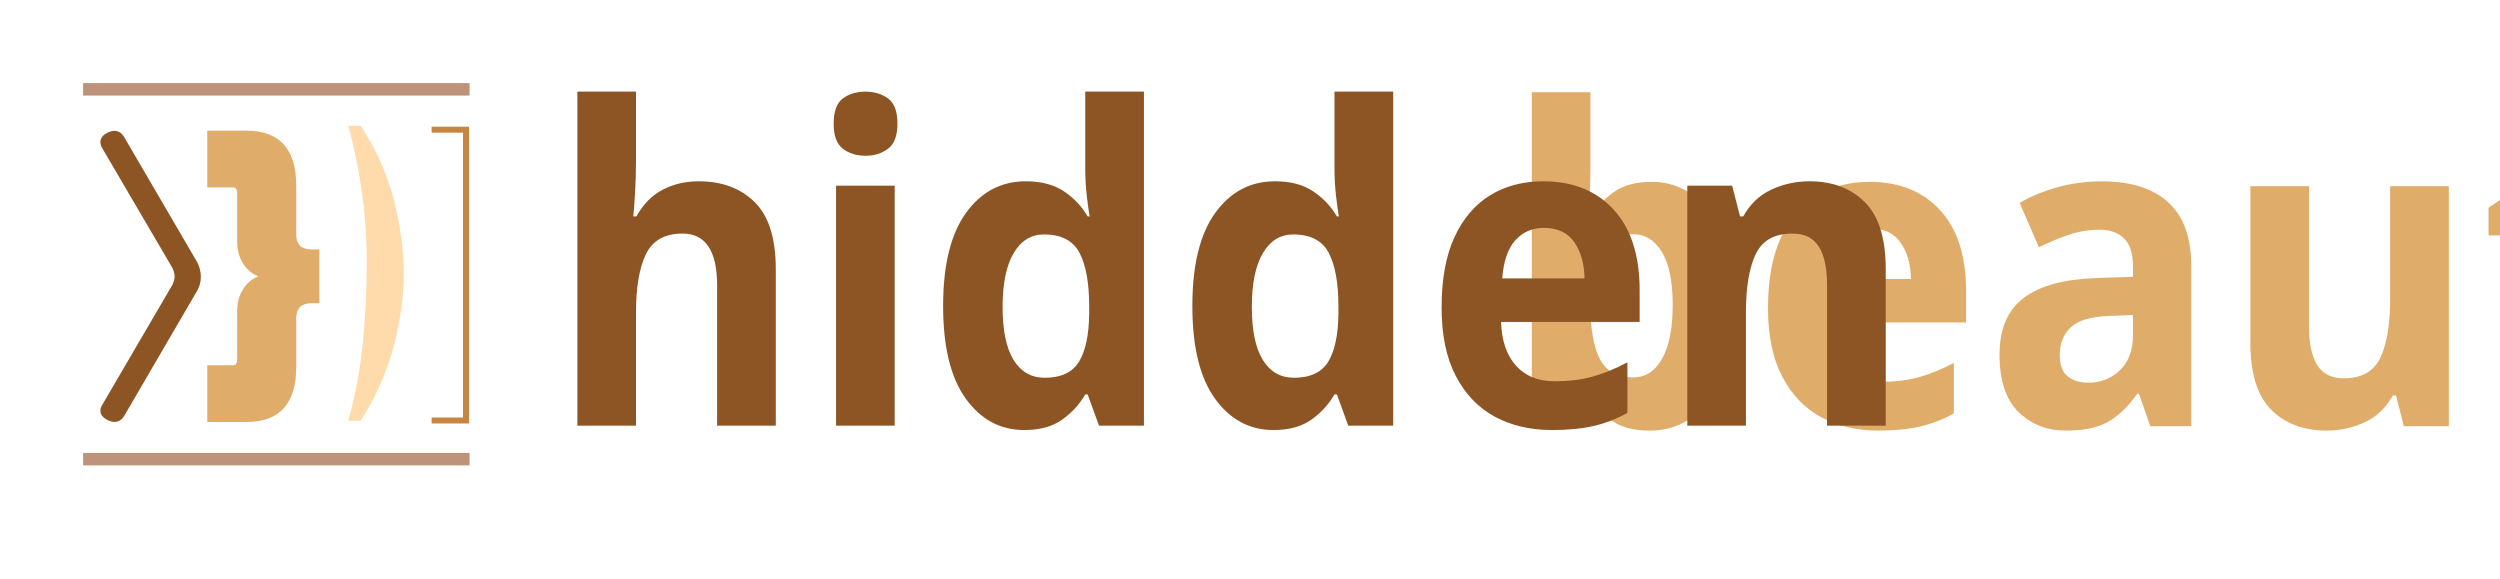
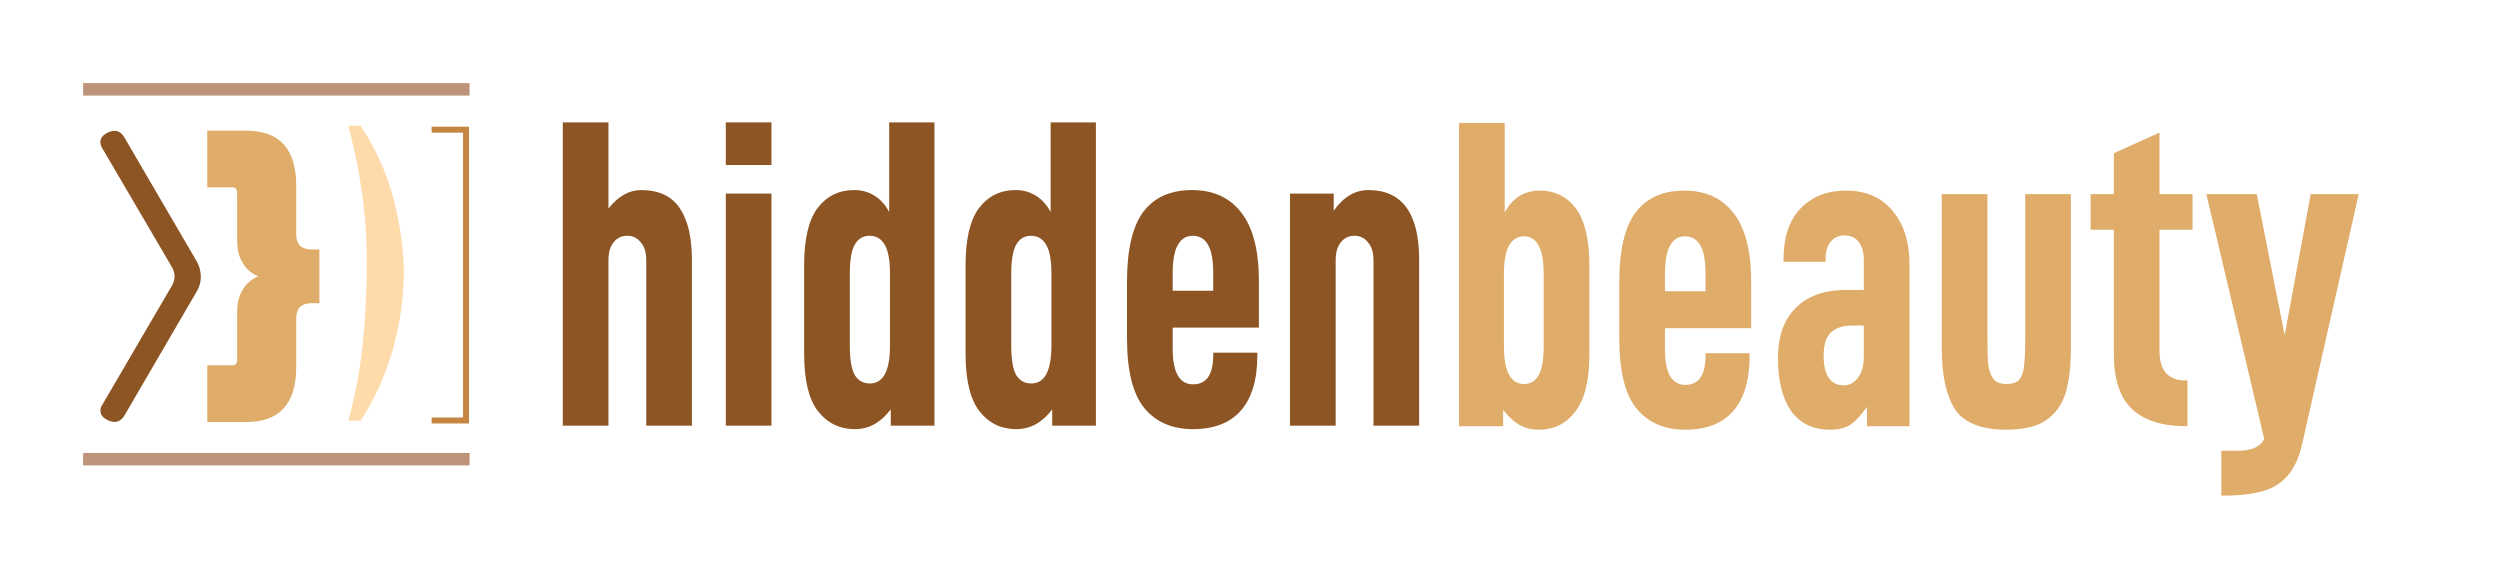
<svg xmlns="http://www.w3.org/2000/svg" version="1.1" id="Layer_1" x="0px" y="0px" width="601.634" height="139.277" viewBox="0 0 601.634 139.277" enable-background="new 0 0 654.565 139" xml:space="preserve">
  <defs id="defs687" />
  <g id="g630" transform="translate(3.017,-5.51)">
    <path fill="#8d5524" d="m 44.374,68.498 c 0.58,1.017 0.943,2.323 0.943,3.63 0,1.162 -0.29,2.25 -0.799,3.195 l -17.642,30.274 c -0.653,1.017 -1.452,1.452 -2.323,1.452 -0.581,0 -1.234,-0.217 -1.815,-0.507 -0.943,-0.509 -1.597,-1.234 -1.597,-2.179 0,-0.436 0.145,-1.016 0.508,-1.524 L 38.493,74.017 c 0.29,-0.653 0.508,-1.308 0.508,-1.96 0,-0.726 -0.218,-1.379 -0.508,-2.033 L 21.649,41.274 c -0.363,-0.581 -0.508,-1.089 -0.508,-1.597 0,-0.944 0.653,-1.67 1.597,-2.178 0.581,-0.291 1.162,-0.508 1.742,-0.508 0.944,0 1.743,0.436 2.396,1.524 z" id="path628" />
  </g>
  <g id="g634" transform="translate(3.017,-5.51)">
    <path fill="#c68642" d="m 109.853,107.42 h -9 v -1.44 h 7.56 V 37.435 h -7.56 v -1.44 h 9 z" id="path632" />
  </g>
  <g id="g638" transform="translate(3.017,-5.51)">
    <path fill="#ffdbac" d="m 80.788,106.76 c 1.69,-6.004 2.855,-12.211 3.497,-18.623 0.641,-6.411 0.962,-12.853 0.962,-19.323 0,-6.003 -0.394,-11.73 -1.18,-17.181 -0.787,-5.449 -1.88,-10.739 -3.279,-15.869 h 2.973 c 1.749,2.623 3.279,5.377 4.591,8.263 1.312,2.886 2.404,5.902 3.278,9.049 0.815,3.147 1.442,6.267 1.88,9.355 0.438,3.09 0.656,6.033 0.656,8.831 0,2.973 -0.234,6.033 -0.7,9.181 -0.467,3.147 -1.137,6.295 -2.011,9.443 -1.866,6.295 -4.431,11.919 -7.694,16.874 z" id="path636" />
  </g>
  <g id="g642" transform="translate(3.017,-5.51)">
    <path fill="#e0ac69" d="m 72.068,78.474 c -0.377,0 -0.795,0.04 -1.252,0.121 -0.458,0.08 -0.876,0.242 -1.252,0.484 -0.377,0.242 -0.687,0.62 -0.929,1.131 -0.242,0.513 -0.363,1.172 -0.363,1.979 v 11.633 c 0,8.831 -4.013,13.248 -12.037,13.248 h -9.37 V 93.418 h 6.059 c 0.484,0 0.794,-0.147 0.929,-0.444 0.134,-0.295 0.202,-0.605 0.202,-0.929 V 80.574 c 0,-1.723 0.255,-3.136 0.768,-4.24 0.511,-1.104 1.09,-1.979 1.736,-2.626 0.754,-0.753 1.616,-1.319 2.585,-1.696 C 58.175,71.636 57.313,71.071 56.559,70.316 55.913,69.67 55.333,68.795 54.823,67.691 54.31,66.588 54.055,65.174 54.055,63.45 V 51.978 c 0,-0.323 -0.068,-0.633 -0.202,-0.929 -0.135,-0.295 -0.444,-0.444 -0.929,-0.444 H 46.865 V 36.952 h 9.37 c 8.024,0 12.037,4.417 12.037,13.249 v 11.632 c 0,0.808 0.121,1.468 0.363,1.979 0.242,0.512 0.552,0.889 0.929,1.131 0.376,0.242 0.794,0.404 1.252,0.485 0.457,0.081 0.875,0.121 1.252,0.121 h 1.777 v 12.925 z" id="path640" />
  </g>
  <line fill="none" stroke="#bd947a" stroke-width="3" stroke-miterlimit="10" x1="20" y1="21.5" x2="113" y2="21.5" id="line644" />
  <line fill="none" stroke="#bd947a" stroke-width="3" stroke-miterlimit="10" x1="20" y1="110.5" x2="113" y2="110.5" id="line646" />
-   <g id="g682" transform="translate(-3.131918,128.8257)">
-     <path fill="#8d5524" d="m 182.551,46.705 -12.254,51.773 h -9.189 l -5.719,-30.737 h -0.205 l -5.718,30.737 h -9.19 L 128.022,46.705 h 11.029 l 6.331,32.167 h 0.205 l 5.82,-32.167 h 8.17 l 5.514,32.167 h 0.203 l 6.23,-32.167 z" id="path654" />
-     <path fill="#8d5524" d="m 216.454,76.523 h -20.627 v 7.046 c 0,1.634 0.459,2.894 1.378,3.778 0.919,0.886 2.16,1.328 3.728,1.328 1.974,0 3.283,-0.578 3.932,-1.736 0.646,-1.157 1.037,-2.313 1.174,-3.472 h 10.416 c 0,4.562 -1.396,8.238 -4.187,11.029 -1.363,1.43 -2.997,2.553 -4.901,3.37 -1.907,0.817 -4.052,1.226 -6.434,1.226 -3.268,0 -6.043,-0.68 -8.322,-2.042 -2.282,-1.361 -4.034,-3.166 -5.26,-5.412 -0.749,-1.361 -1.26,-2.926 -1.531,-4.697 -0.272,-1.77 -0.408,-3.71 -0.408,-5.821 V 64.065 c 0,-2.109 0.136,-4.049 0.408,-5.821 0.271,-1.769 0.782,-3.334 1.531,-4.697 1.226,-2.247 2.978,-4.049 5.26,-5.412 2.279,-1.361 5.055,-2.042 8.322,-2.042 2.382,0 4.544,0.408 6.484,1.225 1.94,0.817 3.59,1.94 4.952,3.37 2.723,3.063 4.085,6.91 4.085,11.539 z m -20.627,-8.169 h 10.211 v -5.923 c 0,-1.974 -0.459,-3.455 -1.378,-4.442 -0.92,-0.986 -2.162,-1.481 -3.728,-1.481 -1.567,0 -2.809,0.495 -3.728,1.481 -0.919,0.987 -1.378,2.468 -1.378,4.442 v 5.923 z" id="path656" />
-     <path fill="#ffdbac" d="m 262.812,98.478 v -5.31 h -0.204 c -1.362,1.907 -2.741,3.37 -4.136,4.391 -1.396,1.021 -3.354,1.532 -5.871,1.532 -1.226,0 -2.469,-0.188 -3.728,-0.562 -1.261,-0.374 -2.469,-1.072 -3.625,-2.094 -1.158,-0.952 -2.094,-2.331 -2.809,-4.136 -0.715,-1.803 -1.072,-4.135 -1.072,-6.995 0,-2.926 0.238,-5.497 0.715,-7.71 0.476,-2.211 1.361,-4.067 2.655,-5.565 1.226,-1.429 2.893,-2.501 5.004,-3.216 2.109,-0.715 4.799,-1.072 8.066,-1.072 0.34,0 0.715,0 1.124,0 0.408,0 0.781,0.035 1.123,0.102 0.34,0.068 0.748,0.102 1.226,0.102 0.476,0 0.985,0.035 1.531,0.102 v -5.412 c 0,-1.77 -0.375,-3.232 -1.123,-4.391 -0.75,-1.157 -2.111,-1.736 -4.085,-1.736 -1.362,0 -2.604,0.444 -3.727,1.328 -1.124,0.885 -1.856,2.18 -2.196,3.88 h -10.109 c 0.271,-4.629 1.839,-8.374 4.697,-11.233 1.361,-1.361 2.995,-2.433 4.902,-3.216 1.904,-0.782 4.049,-1.174 6.433,-1.174 2.178,0 4.221,0.341 6.127,1.021 1.905,0.681 3.574,1.703 5.004,3.063 1.361,1.362 2.451,3.063 3.268,5.106 0.817,2.042 1.226,4.426 1.226,7.148 v 36.047 z m 0,-22.261 c -1.158,-0.204 -2.11,-0.306 -2.859,-0.306 -2.246,0 -4.171,0.528 -5.77,1.583 -1.6,1.056 -2.399,2.979 -2.399,5.77 0,1.976 0.476,3.574 1.43,4.799 0.952,1.226 2.28,1.838 3.982,1.838 1.77,0 3.148,-0.578 4.136,-1.736 0.986,-1.157 1.48,-2.791 1.48,-4.902 z" id="path658" />
-     <path fill="#ffdbac" d="M 280.887,98.478 V 46.705 h 10.416 v 5.515 c 2.109,-1.905 4.187,-3.403 6.229,-4.493 2.043,-1.088 4.561,-1.634 7.557,-1.634 v 11.028 c -1.021,-0.409 -2.077,-0.613 -3.165,-0.613 -1.09,0 -2.265,0.188 -3.523,0.562 -1.261,0.375 -2.399,1.005 -3.421,1.889 -1.09,0.886 -1.976,2.042 -2.655,3.472 -0.681,1.43 -1.021,3.201 -1.021,5.31 v 30.737 z" id="path660" />
-     <path fill="#ffdbac" d="m 339.399,76.523 h -20.627 v 7.046 c 0,1.634 0.459,2.894 1.378,3.778 0.919,0.886 2.16,1.328 3.728,1.328 1.974,0 3.283,-0.578 3.932,-1.736 0.646,-1.157 1.037,-2.313 1.174,-3.472 H 339.4 c 0,4.562 -1.396,8.238 -4.187,11.029 -1.363,1.43 -2.997,2.553 -4.901,3.37 -1.907,0.817 -4.052,1.226 -6.434,1.226 -3.268,0 -6.043,-0.68 -8.322,-2.042 -2.282,-1.361 -4.034,-3.166 -5.26,-5.412 -0.749,-1.361 -1.26,-2.926 -1.531,-4.697 -0.272,-1.77 -0.408,-3.71 -0.408,-5.821 V 64.065 c 0,-2.109 0.136,-4.049 0.408,-5.821 0.271,-1.769 0.782,-3.334 1.531,-4.697 1.226,-2.247 2.978,-4.049 5.26,-5.412 2.279,-1.361 5.055,-2.042 8.322,-2.042 2.382,0 4.544,0.408 6.484,1.225 1.94,0.817 3.59,1.94 4.952,3.37 2.723,3.063 4.085,6.91 4.085,11.539 z m -20.627,-8.169 h 10.211 v -5.923 c 0,-1.974 -0.459,-3.455 -1.378,-4.442 -0.92,-0.986 -2.162,-1.481 -3.728,-1.481 -1.567,0 -2.809,0.495 -3.728,1.481 -0.919,0.987 -1.378,2.468 -1.378,4.442 v 5.923 z" id="path662" />
-     <path fill="#e0ac69" d="M 366.05,98.478 V 25.771 h 10.416 v 25.631 h 0.204 c 1.156,-1.701 2.535,-3.012 4.136,-3.931 1.599,-0.919 3.421,-1.378 5.463,-1.378 2.518,0 4.476,0.443 5.872,1.327 1.395,0.886 2.535,2.009 3.421,3.37 0.68,1.09 1.123,2.519 1.327,4.289 0.204,1.771 0.307,4.528 0.307,8.271 v 19.708 c 0,2.859 -0.138,5.141 -0.409,6.842 -0.272,1.702 -0.715,3.132 -1.327,4.289 -1.771,3.268 -4.8,4.902 -9.088,4.902 -2.589,0 -4.562,-0.511 -5.923,-1.532 -1.363,-1.021 -2.69,-2.28 -3.982,-3.778 v 4.697 z m 20.729,-35.843 c 0,-1.634 -0.357,-3.063 -1.072,-4.289 -0.715,-1.226 -2.06,-1.838 -4.033,-1.838 -1.499,0 -2.741,0.528 -3.728,1.583 -0.988,1.056 -1.48,2.399 -1.48,4.033 v 20.117 c 0,1.907 0.475,3.456 1.43,4.646 0.952,1.192 2.211,1.787 3.778,1.787 1.769,0 3.063,-0.646 3.88,-1.94 0.817,-1.292 1.226,-2.995 1.226,-5.106 V 62.635 Z" id="path664" />
-     <path fill="#e0ac69" d="M 435.896,76.523 H 415.27 v 7.046 c 0,1.634 0.459,2.894 1.378,3.778 0.919,0.886 2.16,1.328 3.728,1.328 1.974,0 3.283,-0.578 3.932,-1.736 0.646,-1.157 1.037,-2.313 1.174,-3.472 h 10.416 c 0,4.562 -1.396,8.238 -4.187,11.029 -1.363,1.43 -2.997,2.553 -4.901,3.37 -1.907,0.817 -4.052,1.226 -6.434,1.226 -3.268,0 -6.043,-0.68 -8.322,-2.042 -2.282,-1.361 -4.034,-3.166 -5.26,-5.412 -0.749,-1.361 -1.26,-2.926 -1.531,-4.697 -0.272,-1.77 -0.408,-3.71 -0.408,-5.821 V 64.065 c 0,-2.109 0.136,-4.049 0.408,-5.821 0.271,-1.769 0.782,-3.334 1.531,-4.697 1.226,-2.247 2.978,-4.049 5.26,-5.412 2.279,-1.361 5.055,-2.042 8.322,-2.042 2.382,0 4.544,0.408 6.484,1.225 1.94,0.817 3.59,1.94 4.952,3.37 2.723,3.063 4.085,6.91 4.085,11.539 V 76.523 Z M 415.27,68.354 h 10.211 v -5.923 c 0,-1.974 -0.459,-3.455 -1.378,-4.442 -0.92,-0.986 -2.162,-1.481 -3.728,-1.481 -1.567,0 -2.809,0.495 -3.728,1.481 -0.919,0.987 -1.378,2.468 -1.378,4.442 v 5.923 z" id="path666" />
-     <path fill="#e0ac69" d="m 463.263,98.478 v -5.31 h -0.204 c -1.362,1.907 -2.741,3.37 -4.136,4.391 -1.396,1.021 -3.354,1.532 -5.871,1.532 -1.226,0 -2.469,-0.188 -3.728,-0.562 -1.261,-0.374 -2.469,-1.072 -3.625,-2.094 -1.158,-0.952 -2.094,-2.331 -2.809,-4.136 -0.715,-1.803 -1.072,-4.135 -1.072,-6.995 0,-2.926 0.238,-5.497 0.715,-7.71 0.476,-2.211 1.361,-4.067 2.655,-5.565 1.226,-1.429 2.893,-2.501 5.004,-3.216 2.109,-0.715 4.799,-1.072 8.066,-1.072 0.34,0 0.715,0 1.124,0 0.408,0 0.781,0.035 1.123,0.102 0.34,0.068 0.748,0.102 1.226,0.102 0.476,0 0.985,0.035 1.531,0.102 v -5.412 c 0,-1.77 -0.375,-3.232 -1.123,-4.391 -0.75,-1.157 -2.111,-1.736 -4.085,-1.736 -1.362,0 -2.604,0.444 -3.727,1.328 -1.124,0.885 -1.856,2.18 -2.196,3.88 h -10.109 c 0.271,-4.629 1.839,-8.374 4.697,-11.233 1.361,-1.361 2.995,-2.433 4.902,-3.216 1.904,-0.782 4.049,-1.174 6.433,-1.174 2.178,0 4.221,0.341 6.127,1.021 1.905,0.681 3.574,1.703 5.004,3.063 1.361,1.362 2.451,3.063 3.268,5.106 0.817,2.042 1.226,4.426 1.226,7.148 v 36.047 z m 0,-22.261 c -1.158,-0.204 -2.11,-0.306 -2.859,-0.306 -2.246,0 -4.171,0.528 -5.77,1.583 -1.6,1.056 -2.399,2.979 -2.399,5.77 0,1.976 0.476,3.574 1.43,4.799 0.952,1.226 2.28,1.838 3.982,1.838 1.77,0 3.148,-0.578 4.136,-1.736 0.986,-1.157 1.48,-2.791 1.48,-4.902 z" id="path668" />
-     <path fill="#e0ac69" d="m 512.482,46.705 v 51.773 h -10.416 v -5.004 h -0.204 c -1.09,1.634 -2.4,2.979 -3.932,4.034 -1.532,1.055 -3.489,1.583 -5.872,1.583 -1.294,0 -2.588,-0.222 -3.88,-0.664 -1.294,-0.442 -2.451,-1.174 -3.472,-2.195 -1.021,-1.021 -1.839,-2.331 -2.451,-3.932 -0.612,-1.599 -0.919,-3.556 -0.919,-5.872 V 46.705 h 10.416 v 35.843 c 0,1.907 0.441,3.405 1.327,4.493 0.884,1.09 2.145,1.634 3.778,1.634 1.974,0 3.335,-0.613 4.085,-1.838 0.748,-1.226 1.123,-2.995 1.123,-5.31 V 46.705 Z" id="path670" />
-     <path fill="#e0ac69" d="M 521.06,46.705 V 30.979 h 10.416 v 15.726 h 6.433 v 8.169 h -6.433 v 28.695 c 0,1.225 0.118,2.179 0.357,2.859 0.237,0.682 0.628,1.192 1.174,1.532 0.544,0.342 1.208,0.546 1.991,0.613 0.782,0.069 1.752,0.102 2.91,0.102 v 9.803 h -4.288 c -2.384,0 -4.376,-0.374 -5.975,-1.123 -1.6,-0.749 -2.876,-1.701 -3.829,-2.859 -0.954,-1.157 -1.651,-2.467 -2.094,-3.932 -0.443,-1.463 -0.663,-2.875 -0.663,-4.238 V 54.875 h -5.208 v -8.169 h 5.209 z" id="path672" />
-     <path fill="#e0ac69" d="M 541.891,36.188 V 25.771 h 10.416 v 10.416 h -10.416 z m 0,62.29 V 46.705 h 10.416 v 51.773 z" id="path674" />
-     <path fill="#e0ac69" d="M 562.21,98.478 V 54.875 h -5.105 v -8.169 h 5.105 V 39.66 c 0,-2.518 0.373,-4.646 1.123,-6.382 0.749,-1.736 1.77,-3.182 3.063,-4.34 1.226,-1.157 2.638,-1.974 4.238,-2.451 1.599,-0.476 3.25,-0.715 4.952,-0.715 h 4.8 v 9.803 h -4.697 c -2.042,0 -3.063,1.192 -3.063,3.574 v 7.557 h 7.761 v 8.169 h -7.761 V 98.479 H 562.21 Z" id="path676" />
-     <path fill="#e0ac69" d="m 614.697,46.705 v 51.773 h -10.416 v -5.004 h -0.204 c -1.09,1.634 -2.4,2.979 -3.932,4.034 -1.532,1.055 -3.489,1.583 -5.872,1.583 -1.294,0 -2.588,-0.222 -3.88,-0.664 -1.294,-0.442 -2.451,-1.174 -3.472,-2.195 -1.021,-1.021 -1.839,-2.331 -2.451,-3.932 -0.612,-1.599 -0.919,-3.556 -0.919,-5.872 V 46.705 h 10.416 v 35.843 c 0,1.907 0.441,3.405 1.327,4.493 0.884,1.09 2.145,1.634 3.778,1.634 1.974,0 3.335,-0.613 4.085,-1.838 0.748,-1.226 1.123,-2.995 1.123,-5.31 V 46.705 Z" id="path678" />
-     <path fill="#e0ac69" d="m 622.66,25.771 h 10.416 v 58.104 c 0,1.975 0.357,3.319 1.072,4.034 0.715,0.715 2.059,1.174 4.034,1.378 v 9.803 c -2.384,0 -4.528,-0.188 -6.434,-0.562 -1.907,-0.374 -3.541,-1.106 -4.901,-2.196 -1.363,-1.021 -2.4,-2.467 -3.115,-4.34 -0.715,-1.872 -1.072,-4.34 -1.072,-7.403 z" id="path680" />
+   <g aria-label="beauty" transform="scale(0.9464746,1.056552)" id="text113066" style="font-weight:bold;font-size:100.112px;line-height:1.25;font-family:D-DIN;-inkscape-font-specification:'D-DIN, Bold';fill:#e0ac69">
+     <path d="m 391.303,97.876 q -2.803,0 -5.006,-1.101 -2.102,-1.101 -4.105,-3.404 v 3.704 H 370.98 V 27.998 h 11.613 v 20.423 q 1.402,-2.403 3.604,-3.704 2.303,-1.301 5.306,-1.301 5.806,0 9.21,4.105 3.404,4.105 3.404,13.015 v 20.223 q 0,8.91 -3.604,13.015 -3.504,4.105 -9.21,4.105 z m -3.804,-10.412 q 2.503,0 3.704,-2.002 1.301,-2.002 1.301,-6.607 V 62.436 q 0,-4.505 -1.301,-6.507 -1.201,-2.102 -3.704,-2.102 -2.503,0 -3.804,2.102 -1.301,2.002 -1.301,6.507 v 16.418 q 0,8.61 5.106,8.61 z" style="font-stretch:condensed;font-family:'D-DIN Condensed';-inkscape-font-specification:'D-DIN Condensed, Bold Condensed'" id="path359" />
+     <path d="m 423.339,74.75 v 4.805 q 0,8.109 5.206,8.109 5.106,0 5.106,-6.708 v -0.501 h 11.213 v 0.601 q 0,8.309 -4.205,12.614 -4.205,4.205 -12.114,4.205 -8.009,0 -12.414,-4.805 -4.405,-4.805 -4.405,-15.918 V 64.238 q 0,-10.812 4.105,-15.818 4.205,-5.006 12.414,-5.006 8.109,0 12.514,5.106 4.505,5.106 4.505,15.718 v 10.512 z m 5.106,-20.923 q -2.503,0 -3.804,2.102 -1.301,2.002 -1.301,6.507 v 3.904 h 10.312 v -3.904 q 0,-4.505 -1.301,-6.507 -1.301,-2.102 -3.904,-2.102 z" style="font-stretch:condensed;font-family:'D-DIN Condensed';-inkscape-font-specification:'D-DIN Condensed, Bold Condensed'" id="path361" />
+     <path d="m 469.29,43.415 q 7.709,0 11.913,4.605 4.305,4.505 4.305,12.214 v 36.841 h -10.812 v -4.405 q -2.102,2.703 -4.105,4.004 -2.002,1.201 -5.206,1.201 -6.607,0 -10.011,-4.305 -3.304,-4.305 -3.304,-12.013 0,-7.408 4.505,-11.413 4.505,-4.105 12.914,-4.105 h 4.405 v -6.708 q 0,-2.803 -1.301,-4.205 -1.201,-1.502 -3.604,-1.502 -2.202,0 -3.504,1.402 -1.301,1.402 -1.301,3.804 v 0.801 h -10.712 v -0.4 q 0,-7.809 4.405,-11.813 4.405,-4.004 11.413,-4.004 z m -0.501,44.35 q 2.202,0 3.604,-1.702 1.502,-1.802 1.502,-4.805 v -7.108 h -3.003 q -3.504,0 -5.406,1.602 -1.802,1.602 -1.802,5.306 0,3.304 1.301,5.006 1.301,1.702 3.804,1.702 z" style="font-stretch:condensed;font-family:'D-DIN Condensed';-inkscape-font-specification:'D-DIN Condensed, Bold Condensed'" id="path363" />
+     <path d="m 510.135,97.876 q -9.511,0 -13.015,-4.605 -3.404,-4.705 -3.404,-13.916 V 44.216 h 11.613 v 32.737 q 0,4.105 0.2,6.107 0.3,2.002 1.301,3.204 1.001,1.201 3.304,1.201 2.303,0 3.304,-1.001 1.001,-1.101 1.201,-3.103 0.3,-2.002 0.3,-6.407 V 44.216 h 11.613 v 35.139 q 0,6.307 -1.402,10.312 -1.402,3.904 -5.006,6.107 -3.504,2.102 -10.011,2.102 z" style="font-stretch:condensed;font-family:'D-DIN Condensed';-inkscape-font-specification:'D-DIN Condensed, Bold Condensed'" id="path365" />
+     <path d="m 549.079,52.325 v 27.631 q 0,6.708 6.708,6.708 h 0.4 v 10.412 h -0.4 q -9.01,0 -13.715,-3.904 -4.605,-4.004 -4.605,-12.514 V 52.325 h -5.907 V 44.216 h 5.907 v -9.31 l 11.613,-4.705 v 14.016 h 8.409 v 8.109 z" style="font-stretch:condensed;font-family:'D-DIN Condensed';-inkscape-font-specification:'D-DIN Condensed, Bold Condensed'" id="path367" />
+     <path d="m 599.735,44.216 -14.316,56.663 q -1.201,4.905 -3.804,7.508 -2.503,2.603 -6.407,3.504 -3.904,1.001 -10.011,1.001 h -0.4 v -10.211 h 4.205 q 5.206,0 6.708,-2.703 L 560.992,44.216 h 12.814 l 7.108,32.136 6.607,-32.136 z" style="font-stretch:condensed;font-family:'D-DIN Condensed';-inkscape-font-specification:'D-DIN Condensed, Bold Condensed'" id="path369" />
  </g>
-   <text xml:space="preserve" style="font-style:normal;font-variant:normal;font-weight:bold;font-stretch:normal;font-size:100.112px;line-height:1.25;font-family:D-DIN;-inkscape-font-specification:'D-DIN, Bold';font-variant-ligatures:normal;font-variant-caps:normal;font-variant-numeric:normal;font-variant-east-asian:normal;fill:#e0ac69;fill-opacity:1;stroke-width:1" x="381.667" y="97.075" id="text113066" transform="scale(0.9464746,1.056552)">
-     <tspan id="tspan113064" x="381.667" y="97.075" style="font-style:normal;font-variant:normal;font-weight:bold;font-stretch:condensed;font-size:100.112px;font-family:'D-DIN Condensed';-inkscape-font-specification:'D-DIN Condensed, Bold Condensed';font-variant-ligatures:normal;font-variant-caps:normal;font-variant-numeric:normal;font-variant-east-asian:normal;fill:#e0ac69;fill-opacity:1;stroke-width:1">beauty</tspan>
-   </text>
-   <text xml:space="preserve" style="font-style:normal;font-variant:normal;font-weight:bold;font-stretch:normal;font-size:100.112px;line-height:1.25;font-family:D-DIN;-inkscape-font-specification:'D-DIN, Bold';font-variant-ligatures:normal;font-variant-caps:normal;font-variant-numeric:normal;font-variant-east-asian:normal;fill:#8d5524;fill-opacity:1;stroke-width:1" x="138.991" y="96.951" id="text113066-7" transform="scale(0.9464746,1.056552)">
-     <tspan id="tspan113064-5" x="138.991" y="96.951" style="font-style:normal;font-variant:normal;font-weight:bold;font-stretch:condensed;font-size:100.112px;font-family:'D-DIN Condensed';-inkscape-font-specification:'D-DIN Condensed, Bold Condensed';font-variant-ligatures:normal;font-variant-caps:normal;font-variant-numeric:normal;font-variant-east-asian:normal;fill:#8d5524;fill-opacity:1;stroke-width:1">hidden</tspan>
-   </text>
+   <g aria-label="hidden" transform="scale(0.9464746,1.056552)" id="text113066-7" style="font-weight:bold;font-size:100.112px;line-height:1.25;font-family:D-DIN;-inkscape-font-specification:'D-DIN, Bold';fill:#8d5524">
+     <path d="m 143.095,27.874 h 11.613 v 19.622 q 3.704,-4.205 8.309,-4.205 6.708,0 9.811,4.105 3.103,4.105 3.103,11.813 V 96.951 H 164.319 V 59.309 q 0,-2.703 -1.402,-4.105 -1.301,-1.502 -3.404,-1.502 -2.202,0 -3.504,1.502 -1.301,1.402 -1.301,4.105 v 37.642 h -11.613 z" style="font-stretch:condensed;font-family:'D-DIN Condensed';-inkscape-font-specification:'D-DIN Condensed, Bold Condensed'" id="path328" />
+     <path d="m 184.542,44.092 h 11.613 v 52.859 h -11.613 z m 0,-16.218 h 11.613 v 9.711 h -11.613 z" style="font-stretch:condensed;font-family:'D-DIN Condensed';-inkscape-font-specification:'D-DIN Condensed, Bold Condensed'" id="path330" />
+     <path d="m 217.378,97.752 q -5.806,0 -9.411,-4.105 -3.504,-4.105 -3.504,-13.015 V 60.41 q 0,-8.91 3.404,-13.015 3.504,-4.105 9.31,-4.105 2.903,0 5.206,1.301 2.303,1.301 3.704,3.704 V 27.874 h 11.513 v 69.077 h -11.112 v -3.704 q -3.804,4.505 -9.11,4.505 z m 3.804,-10.412 q 5.106,0 5.106,-8.61 V 62.312 q 0,-4.505 -1.301,-6.507 -1.301,-2.102 -3.904,-2.102 -2.503,0 -3.804,2.102 -1.201,2.002 -1.201,6.507 v 16.418 q 0,4.605 1.201,6.607 1.301,2.002 3.904,2.002 z" style="font-stretch:condensed;font-family:'D-DIN Condensed';-inkscape-font-specification:'D-DIN Condensed, Bold Condensed'" id="path332" />
+     <path d="m 258.424,97.752 q -5.806,0 -9.411,-4.105 -3.504,-4.105 -3.504,-13.015 V 60.41 q 0,-8.91 3.404,-13.015 3.504,-4.105 9.31,-4.105 2.903,0 5.206,1.301 2.303,1.301 3.704,3.704 V 27.874 h 11.513 v 69.077 h -11.112 v -3.704 q -3.804,4.505 -9.11,4.505 z m 3.804,-10.412 q 5.106,0 5.106,-8.61 V 62.312 q 0,-4.505 -1.301,-6.507 -1.301,-2.102 -3.904,-2.102 -2.503,0 -3.804,2.102 -1.201,2.002 -1.201,6.507 v 16.418 q 0,4.605 1.201,6.607 1.301,2.002 3.904,2.002 z" style="font-stretch:condensed;font-family:'D-DIN Condensed';-inkscape-font-specification:'D-DIN Condensed, Bold Condensed'" id="path334" />
+     <path d="m 298.169,74.626 v 4.805 q 0,8.109 5.206,8.109 5.106,0 5.106,-6.708 v -0.501 h 11.213 v 0.601 q 0,8.309 -4.205,12.614 -4.205,4.205 -12.114,4.205 -8.009,0 -12.414,-4.805 -4.405,-4.805 -4.405,-15.918 V 64.114 q 0,-10.812 4.105,-15.818 4.205,-5.006 12.414,-5.006 8.109,0 12.514,5.106 4.505,5.106 4.505,15.718 v 10.512 z m 5.106,-20.923 q -2.503,0 -3.804,2.102 -1.301,2.002 -1.301,6.507 v 3.904 h 10.312 v -3.904 q 0,-4.505 -1.301,-6.507 -1.301,-2.102 -3.904,-2.102 z" style="font-stretch:condensed;font-family:'D-DIN Condensed';-inkscape-font-specification:'D-DIN Condensed, Bold Condensed'" id="path336" />
+     <path d="m 328.002,44.092 h 11.112 v 3.904 q 3.704,-4.705 8.81,-4.705 12.914,0 12.914,15.918 v 37.742 h -11.613 V 59.309 q 0,-2.703 -1.402,-4.105 -1.301,-1.502 -3.404,-1.502 -2.202,0 -3.504,1.502 -1.301,1.402 -1.301,4.105 v 37.642 h -11.613 z" style="font-stretch:condensed;font-family:'D-DIN Condensed';-inkscape-font-specification:'D-DIN Condensed, Bold Condensed'" id="path338" />
+   </g>
</svg>
